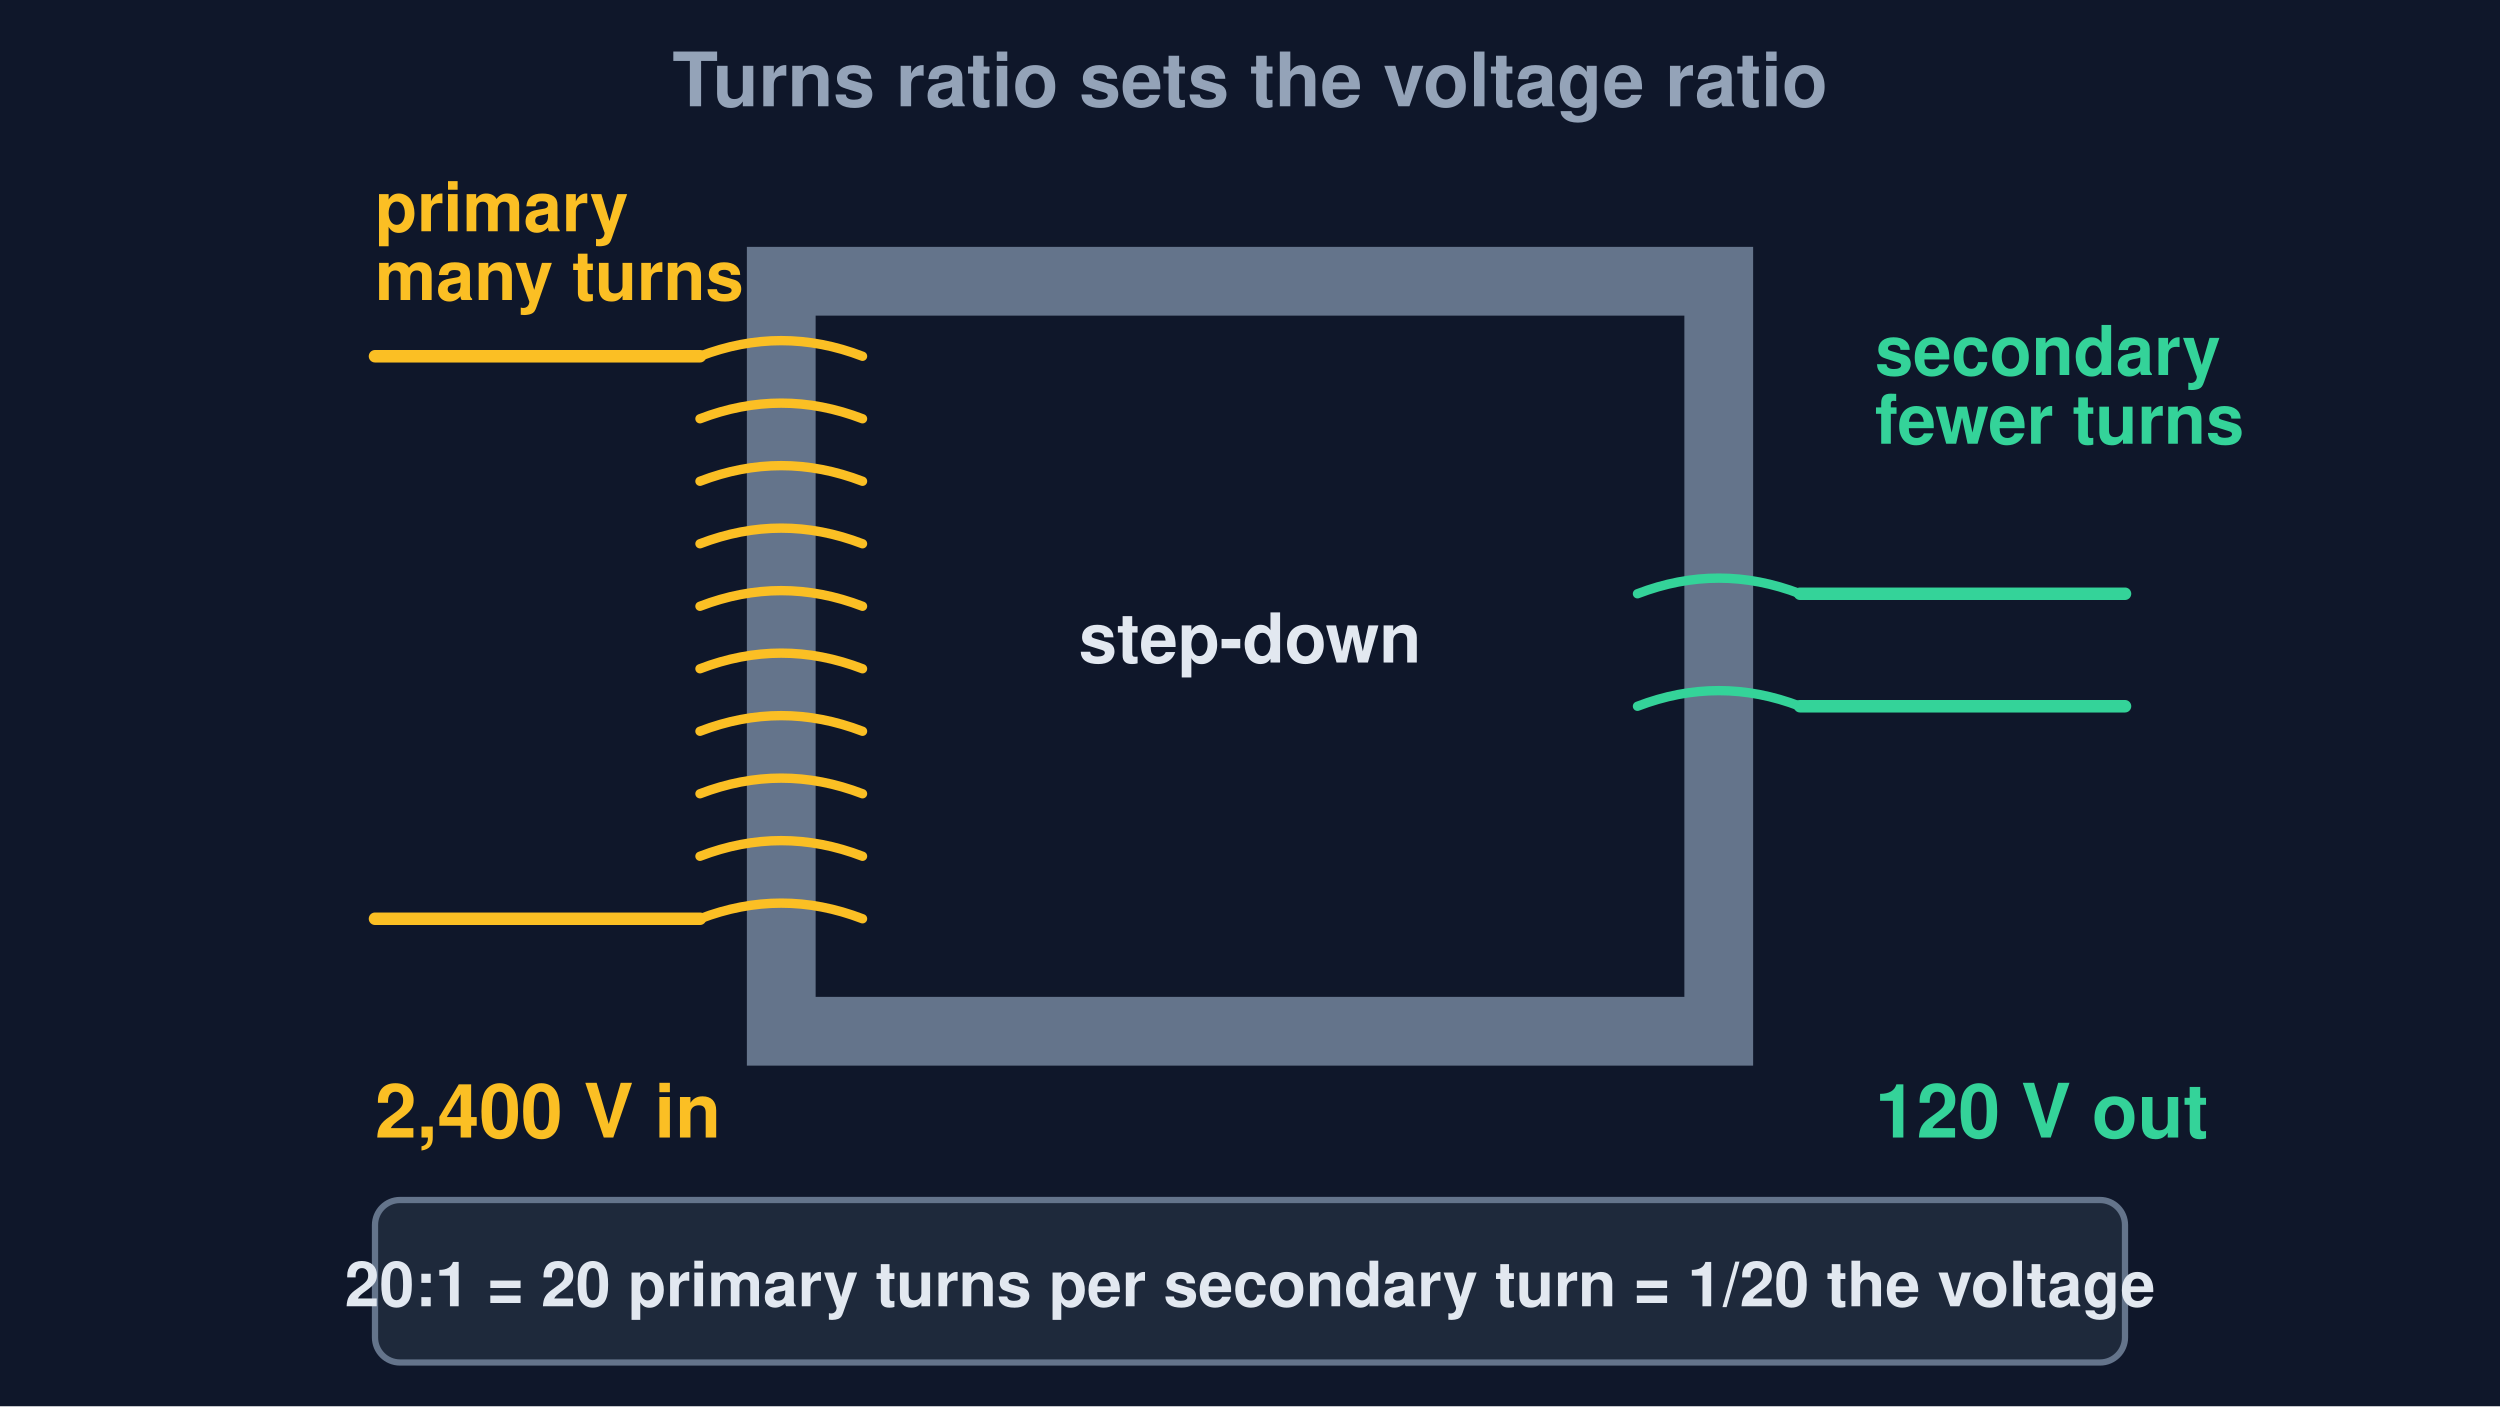
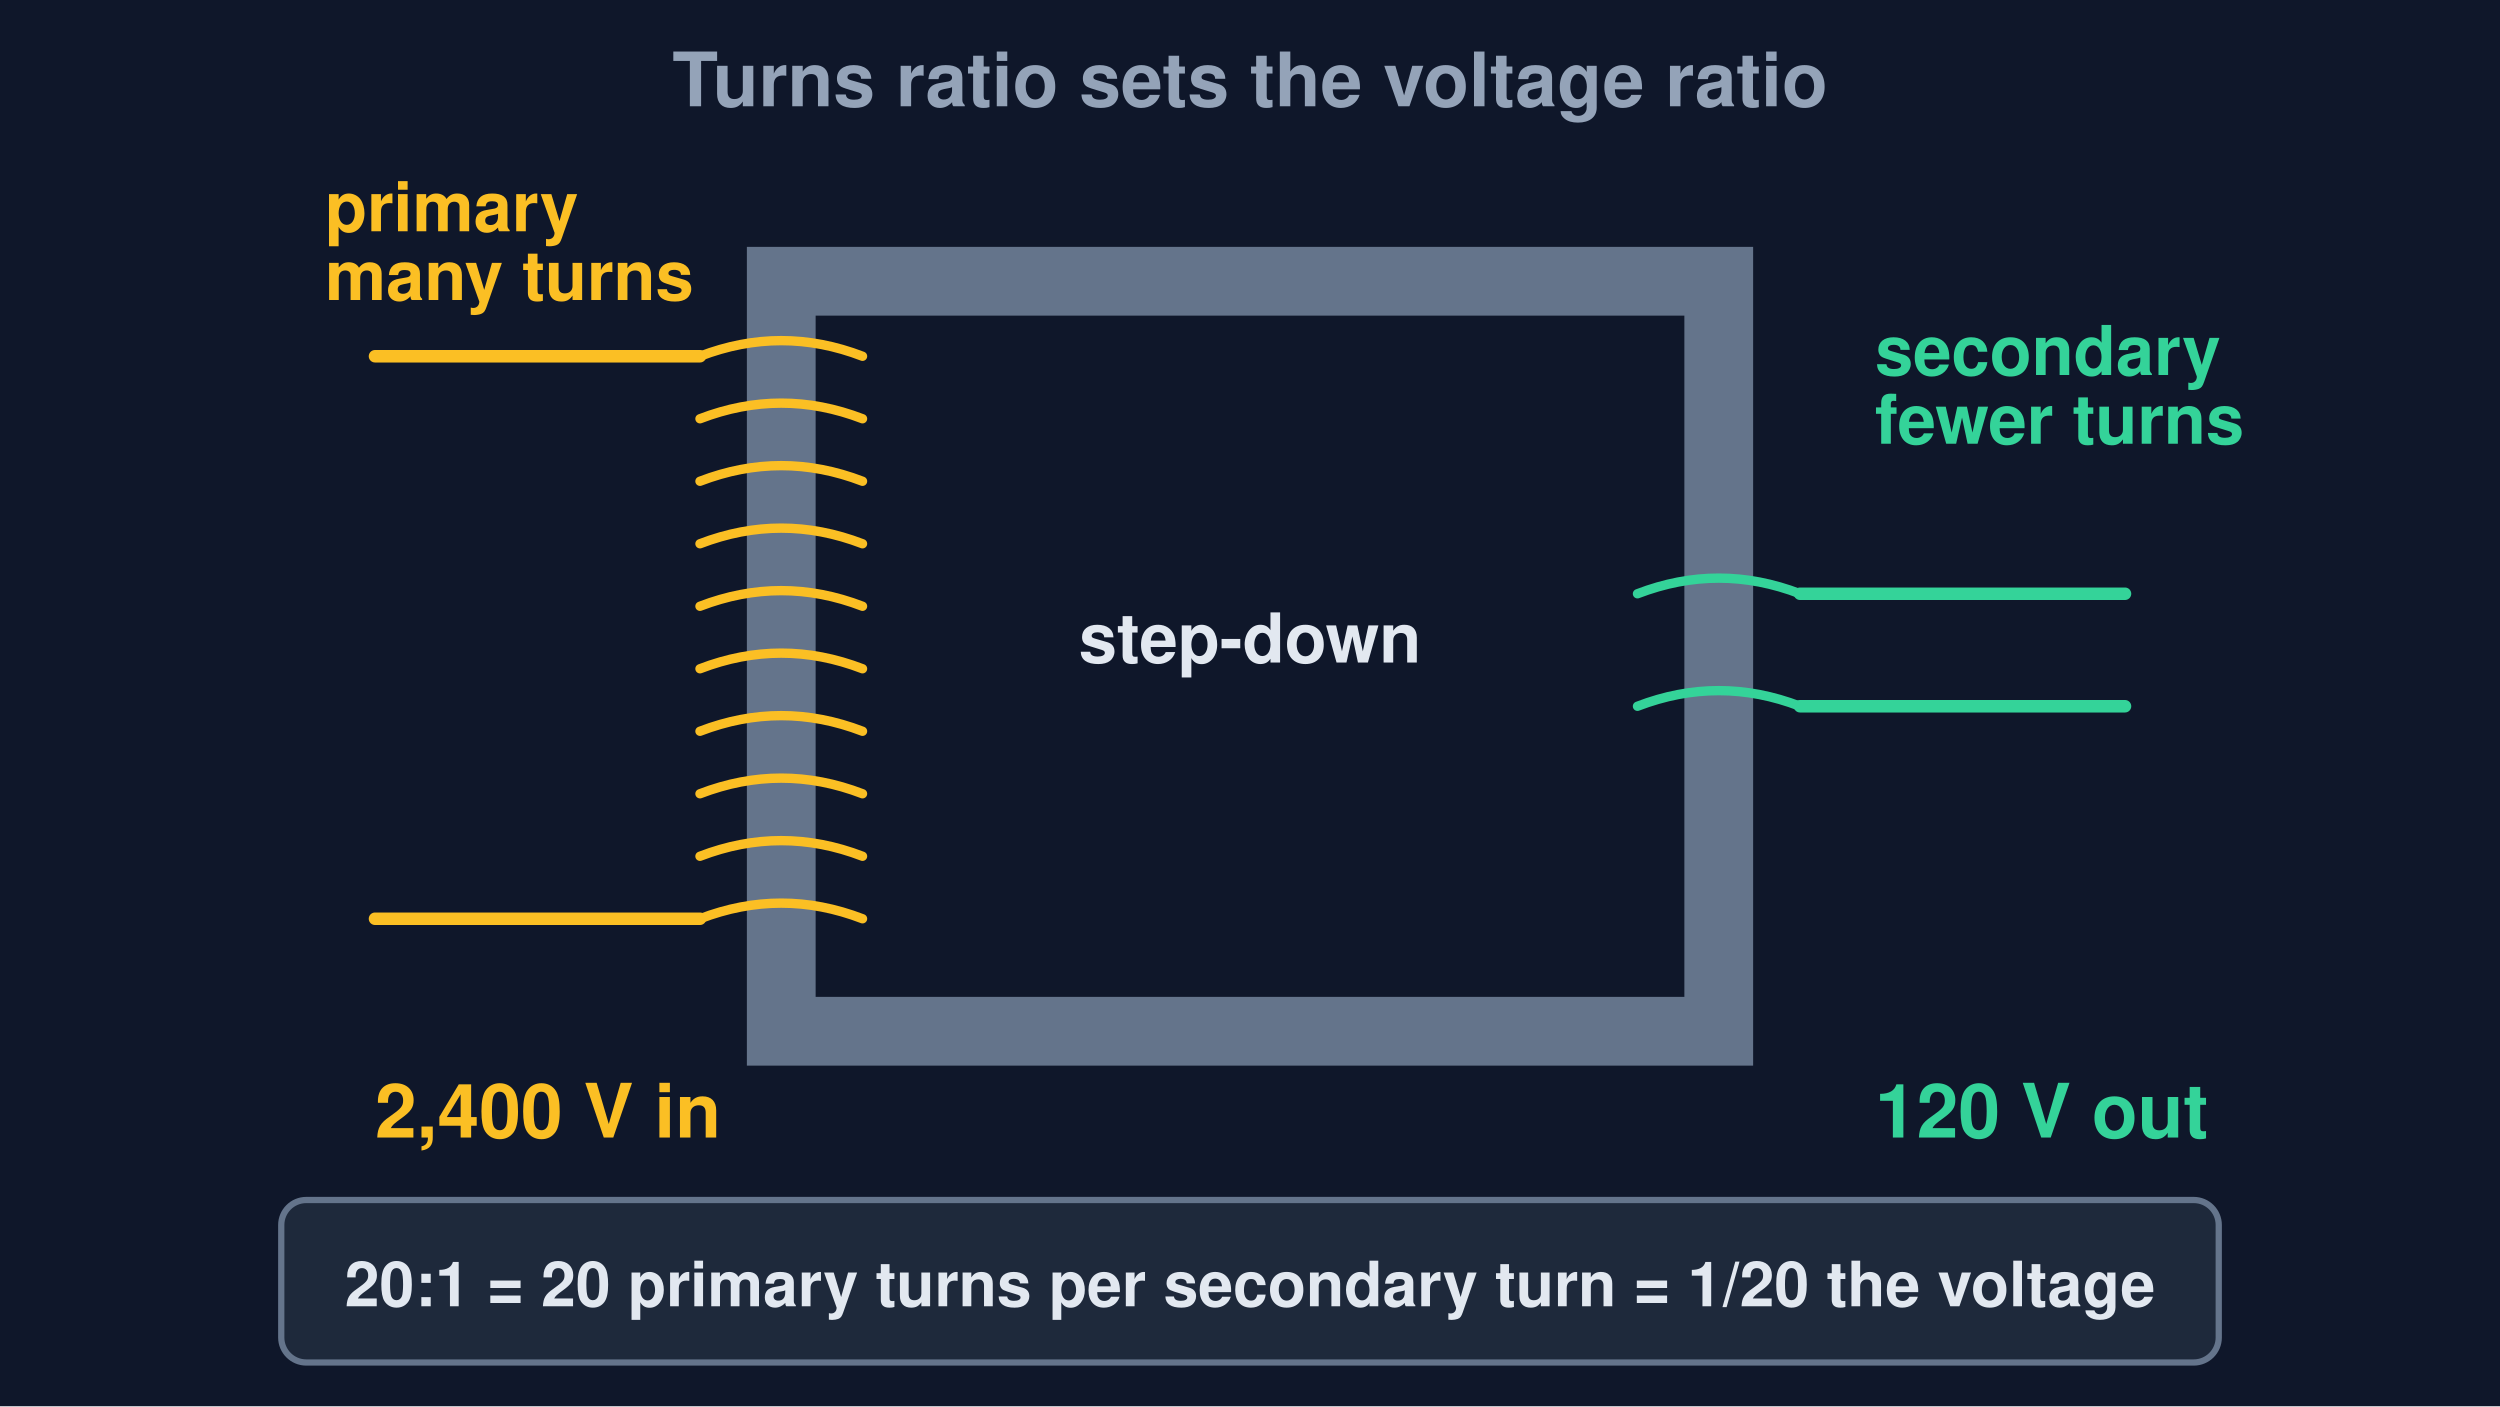
<svg xmlns="http://www.w3.org/2000/svg" width="800" height="450" viewBox="0 0 800 450">
  <rect x="0.0" y="0.0" width="800.0" height="450.0" rx="0" fill="#0f172a" fill-opacity="1.0" stroke="none" stroke-width="2" />
  <text x="400.0" y="34.0" font-family="Helvetica, Arial, sans-serif" font-size="24" font-weight="bold" fill="#94a3b8" text-anchor="middle">Turns ratio sets the voltage ratio</text>
  <rect x="250.0" y="90.0" width="300.0" height="240.0" rx="0" fill="none" fill-opacity="1.0" stroke="#64748b" stroke-width="22" />
  <path d="M 224 114 q 26 -10 52 0" fill="none" stroke="#fbbf24" stroke-width="3" stroke-linecap="round" stroke-linejoin="round" />
  <path d="M 224 134 q 26 -10 52 0" fill="none" stroke="#fbbf24" stroke-width="3" stroke-linecap="round" stroke-linejoin="round" />
  <path d="M 224 154 q 26 -10 52 0" fill="none" stroke="#fbbf24" stroke-width="3" stroke-linecap="round" stroke-linejoin="round" />
  <path d="M 224 174 q 26 -10 52 0" fill="none" stroke="#fbbf24" stroke-width="3" stroke-linecap="round" stroke-linejoin="round" />
  <path d="M 224 194 q 26 -10 52 0" fill="none" stroke="#fbbf24" stroke-width="3" stroke-linecap="round" stroke-linejoin="round" />
  <path d="M 224 214 q 26 -10 52 0" fill="none" stroke="#fbbf24" stroke-width="3" stroke-linecap="round" stroke-linejoin="round" />
  <path d="M 224 234 q 26 -10 52 0" fill="none" stroke="#fbbf24" stroke-width="3" stroke-linecap="round" stroke-linejoin="round" />
  <path d="M 224 254 q 26 -10 52 0" fill="none" stroke="#fbbf24" stroke-width="3" stroke-linecap="round" stroke-linejoin="round" />
  <path d="M 224 274 q 26 -10 52 0" fill="none" stroke="#fbbf24" stroke-width="3" stroke-linecap="round" stroke-linejoin="round" />
  <path d="M 224 294 q 26 -10 52 0" fill="none" stroke="#fbbf24" stroke-width="3" stroke-linecap="round" stroke-linejoin="round" />
  <path d="M 524 190 q 26 -10 52 0" fill="none" stroke="#34d399" stroke-width="3" stroke-linecap="round" stroke-linejoin="round" />
  <path d="M 524 226 q 26 -10 52 0" fill="none" stroke="#34d399" stroke-width="3" stroke-linecap="round" stroke-linejoin="round" />
  <line x1="120.0" y1="114.0" x2="224.0" y2="114.0" stroke="#fbbf24" stroke-width="4" stroke-linecap="round" stroke-opacity="1.0" />
  <line x1="120.0" y1="294.0" x2="224.0" y2="294.0" stroke="#fbbf24" stroke-width="4" stroke-linecap="round" stroke-opacity="1.0" />
  <line x1="576.0" y1="190.0" x2="680.0" y2="190.0" stroke="#34d399" stroke-width="4" stroke-linecap="round" stroke-opacity="1.0" />
  <line x1="576.0" y1="226.0" x2="680.0" y2="226.0" stroke="#34d399" stroke-width="4" stroke-linecap="round" stroke-opacity="1.0" />
-   <text x="120.0" y="74.0" font-family="Helvetica, Arial, sans-serif" font-size="22" font-weight="bold" fill="#fbbf24" text-anchor="start">primary</text>
-   <text x="120.0" y="96.0" font-family="Helvetica, Arial, sans-serif" font-size="22" font-weight="bold" fill="#fbbf24" text-anchor="start">many turns</text>
+   <text x="104.0" y="74.0" font-family="Helvetica, Arial, sans-serif" font-size="22" font-weight="bold" fill="#fbbf24" text-anchor="start">primary</text>
+   <text x="104.0" y="96.0" font-family="Helvetica, Arial, sans-serif" font-size="22" font-weight="bold" fill="#fbbf24" text-anchor="start">many turns</text>
  <text x="120.0" y="364.0" font-family="Helvetica, Arial, sans-serif" font-size="24" font-weight="bold" fill="#fbbf24" text-anchor="start">2,400 V in</text>
  <text x="600.0" y="120.0" font-family="Helvetica, Arial, sans-serif" font-size="22" font-weight="bold" fill="#34d399" text-anchor="start">secondary</text>
  <text x="600.0" y="142.0" font-family="Helvetica, Arial, sans-serif" font-size="22" font-weight="bold" fill="#34d399" text-anchor="start">fewer turns</text>
  <text x="600.0" y="364.0" font-family="Helvetica, Arial, sans-serif" font-size="24" font-weight="bold" fill="#34d399" text-anchor="start">120 V out</text>
-   <rect x="120.0" y="384.0" width="560.0" height="52.0" rx="8" fill="#1e293b" fill-opacity="1.0" stroke="#64748b" stroke-width="2" />
+   <rect x="90.0" y="384.0" width="620.0" height="52.0" rx="8" fill="#1e293b" fill-opacity="1.0" stroke="#64748b" stroke-width="2" />
  <text x="400.0" y="418.0" font-family="Helvetica, Arial, sans-serif" font-size="20" font-weight="bold" fill="#e2e8f0" text-anchor="middle">20:1 = 20 primary turns per secondary turn = 1/20 the voltage</text>
  <text x="400.0" y="212.0" font-family="Helvetica, Arial, sans-serif" font-size="22" font-weight="bold" fill="#e2e8f0" text-anchor="middle">step-down</text>
</svg>
